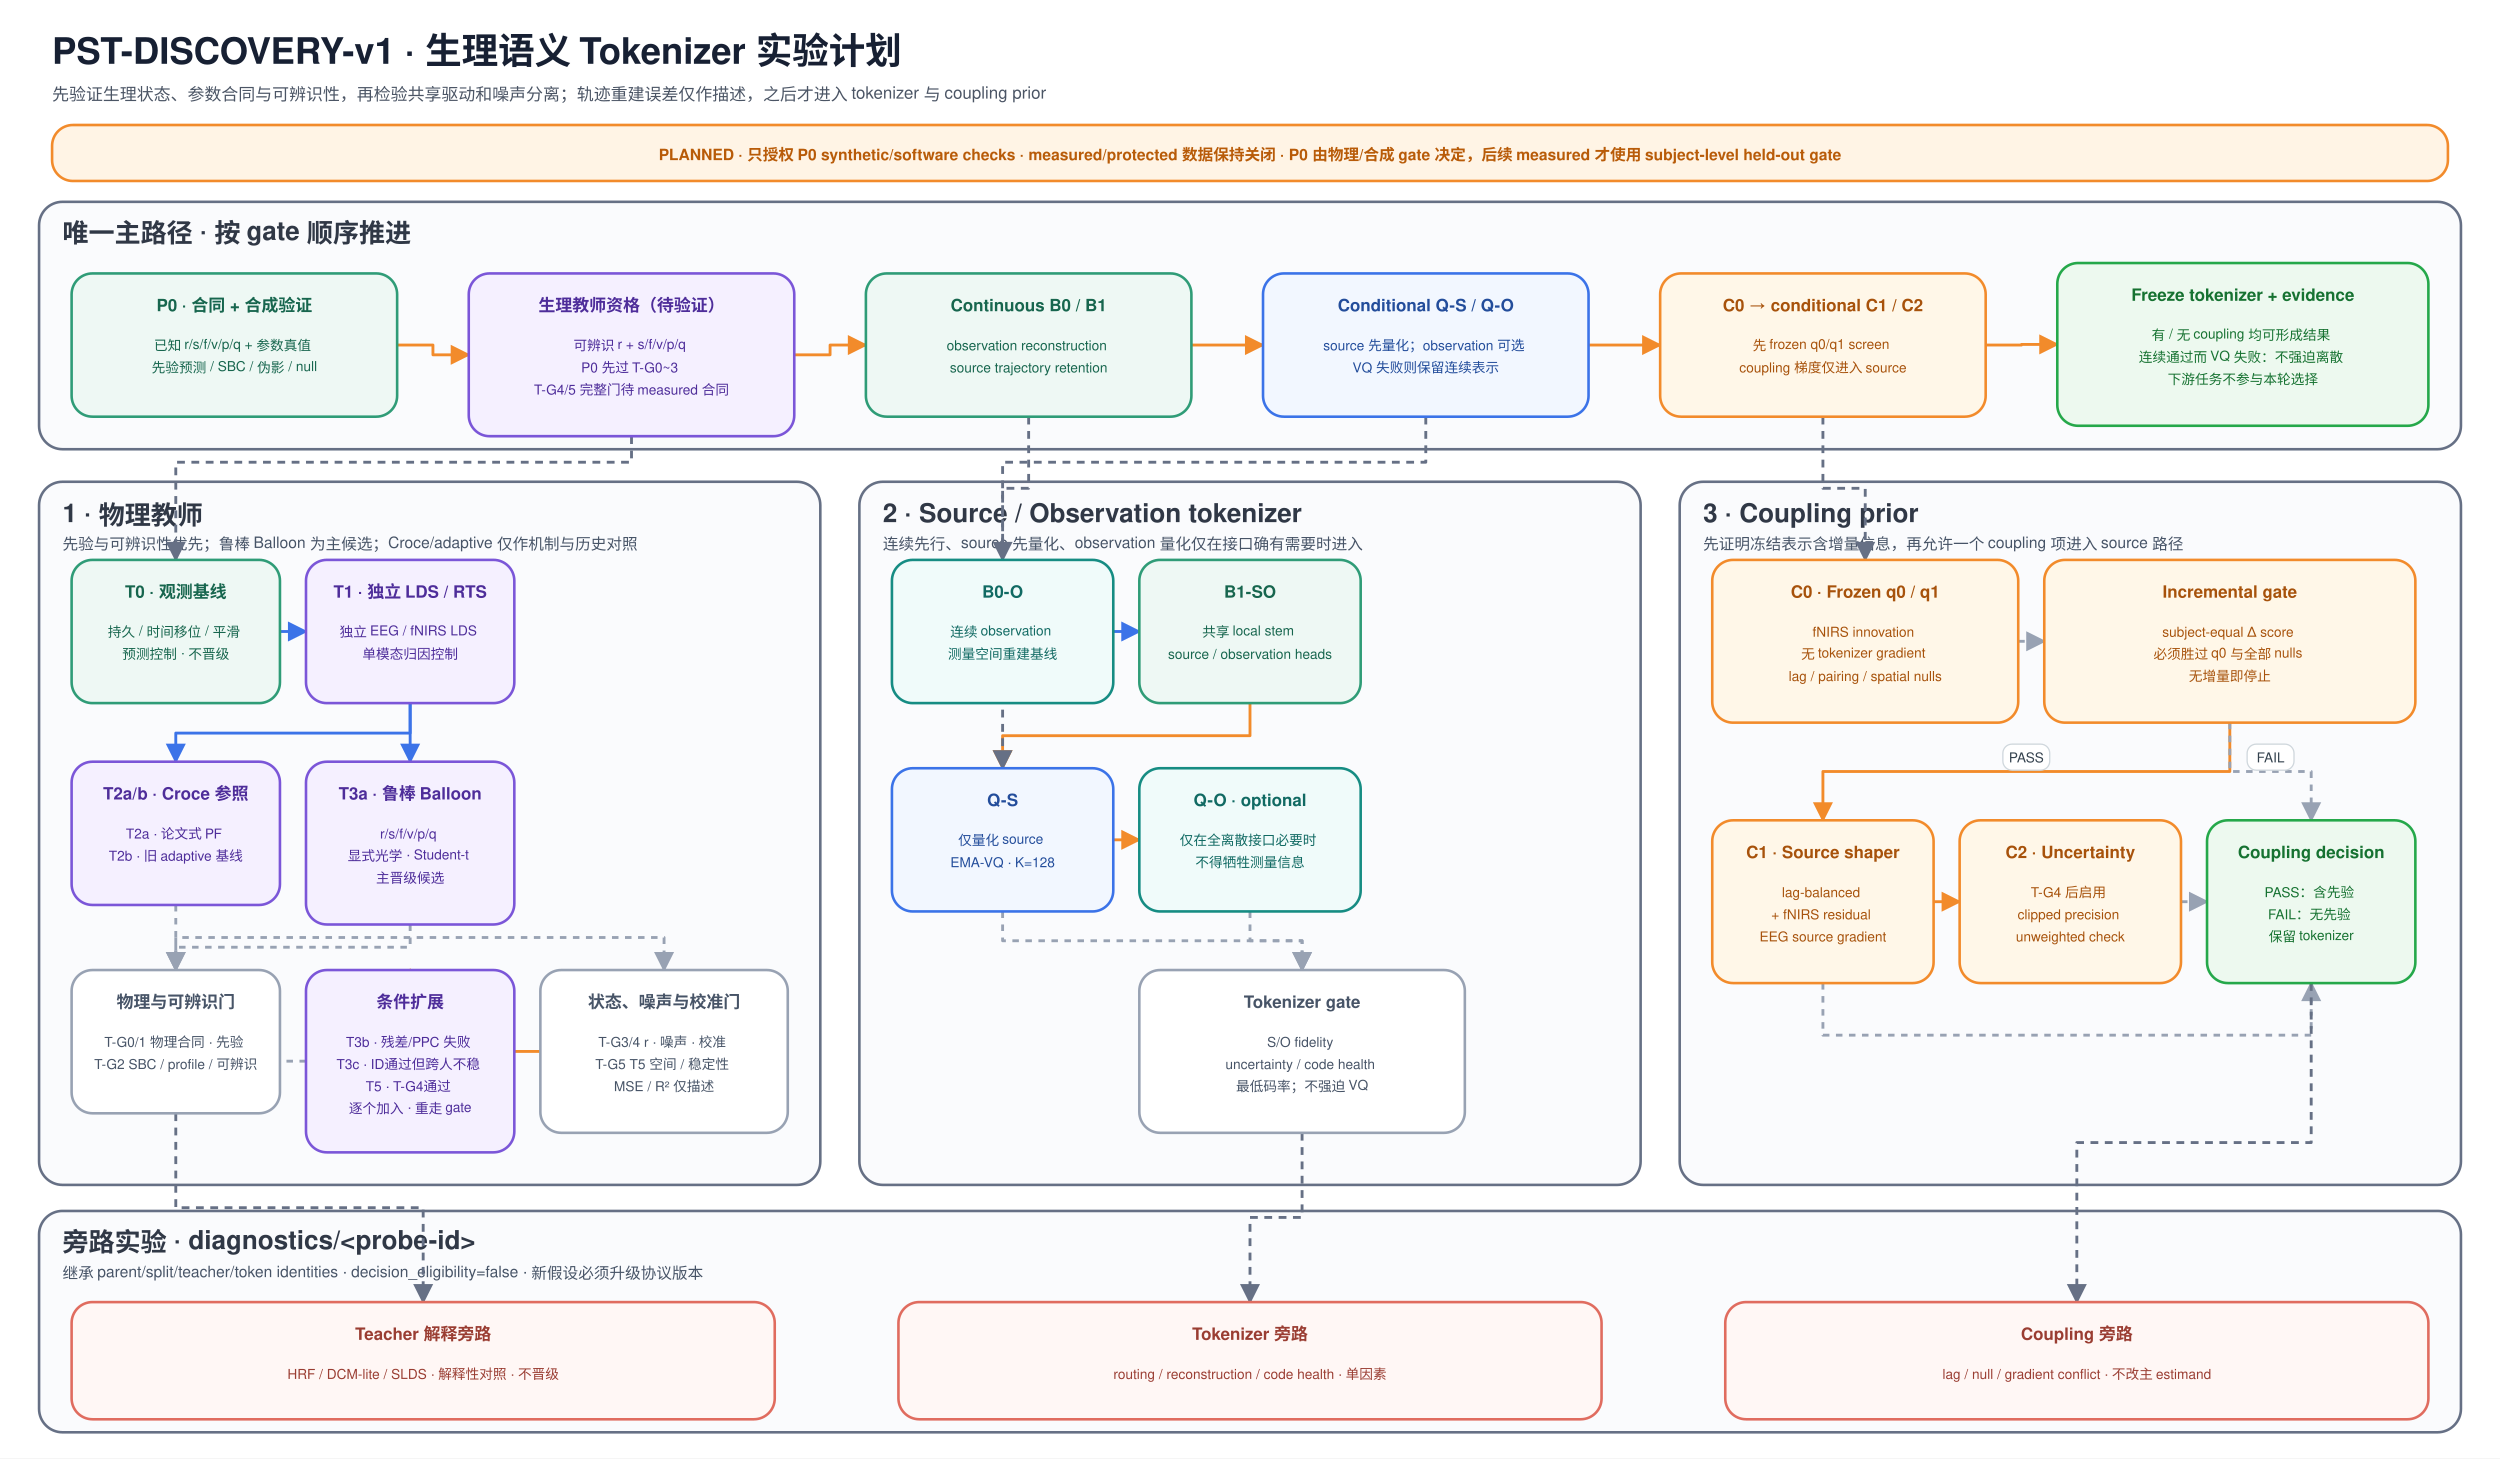
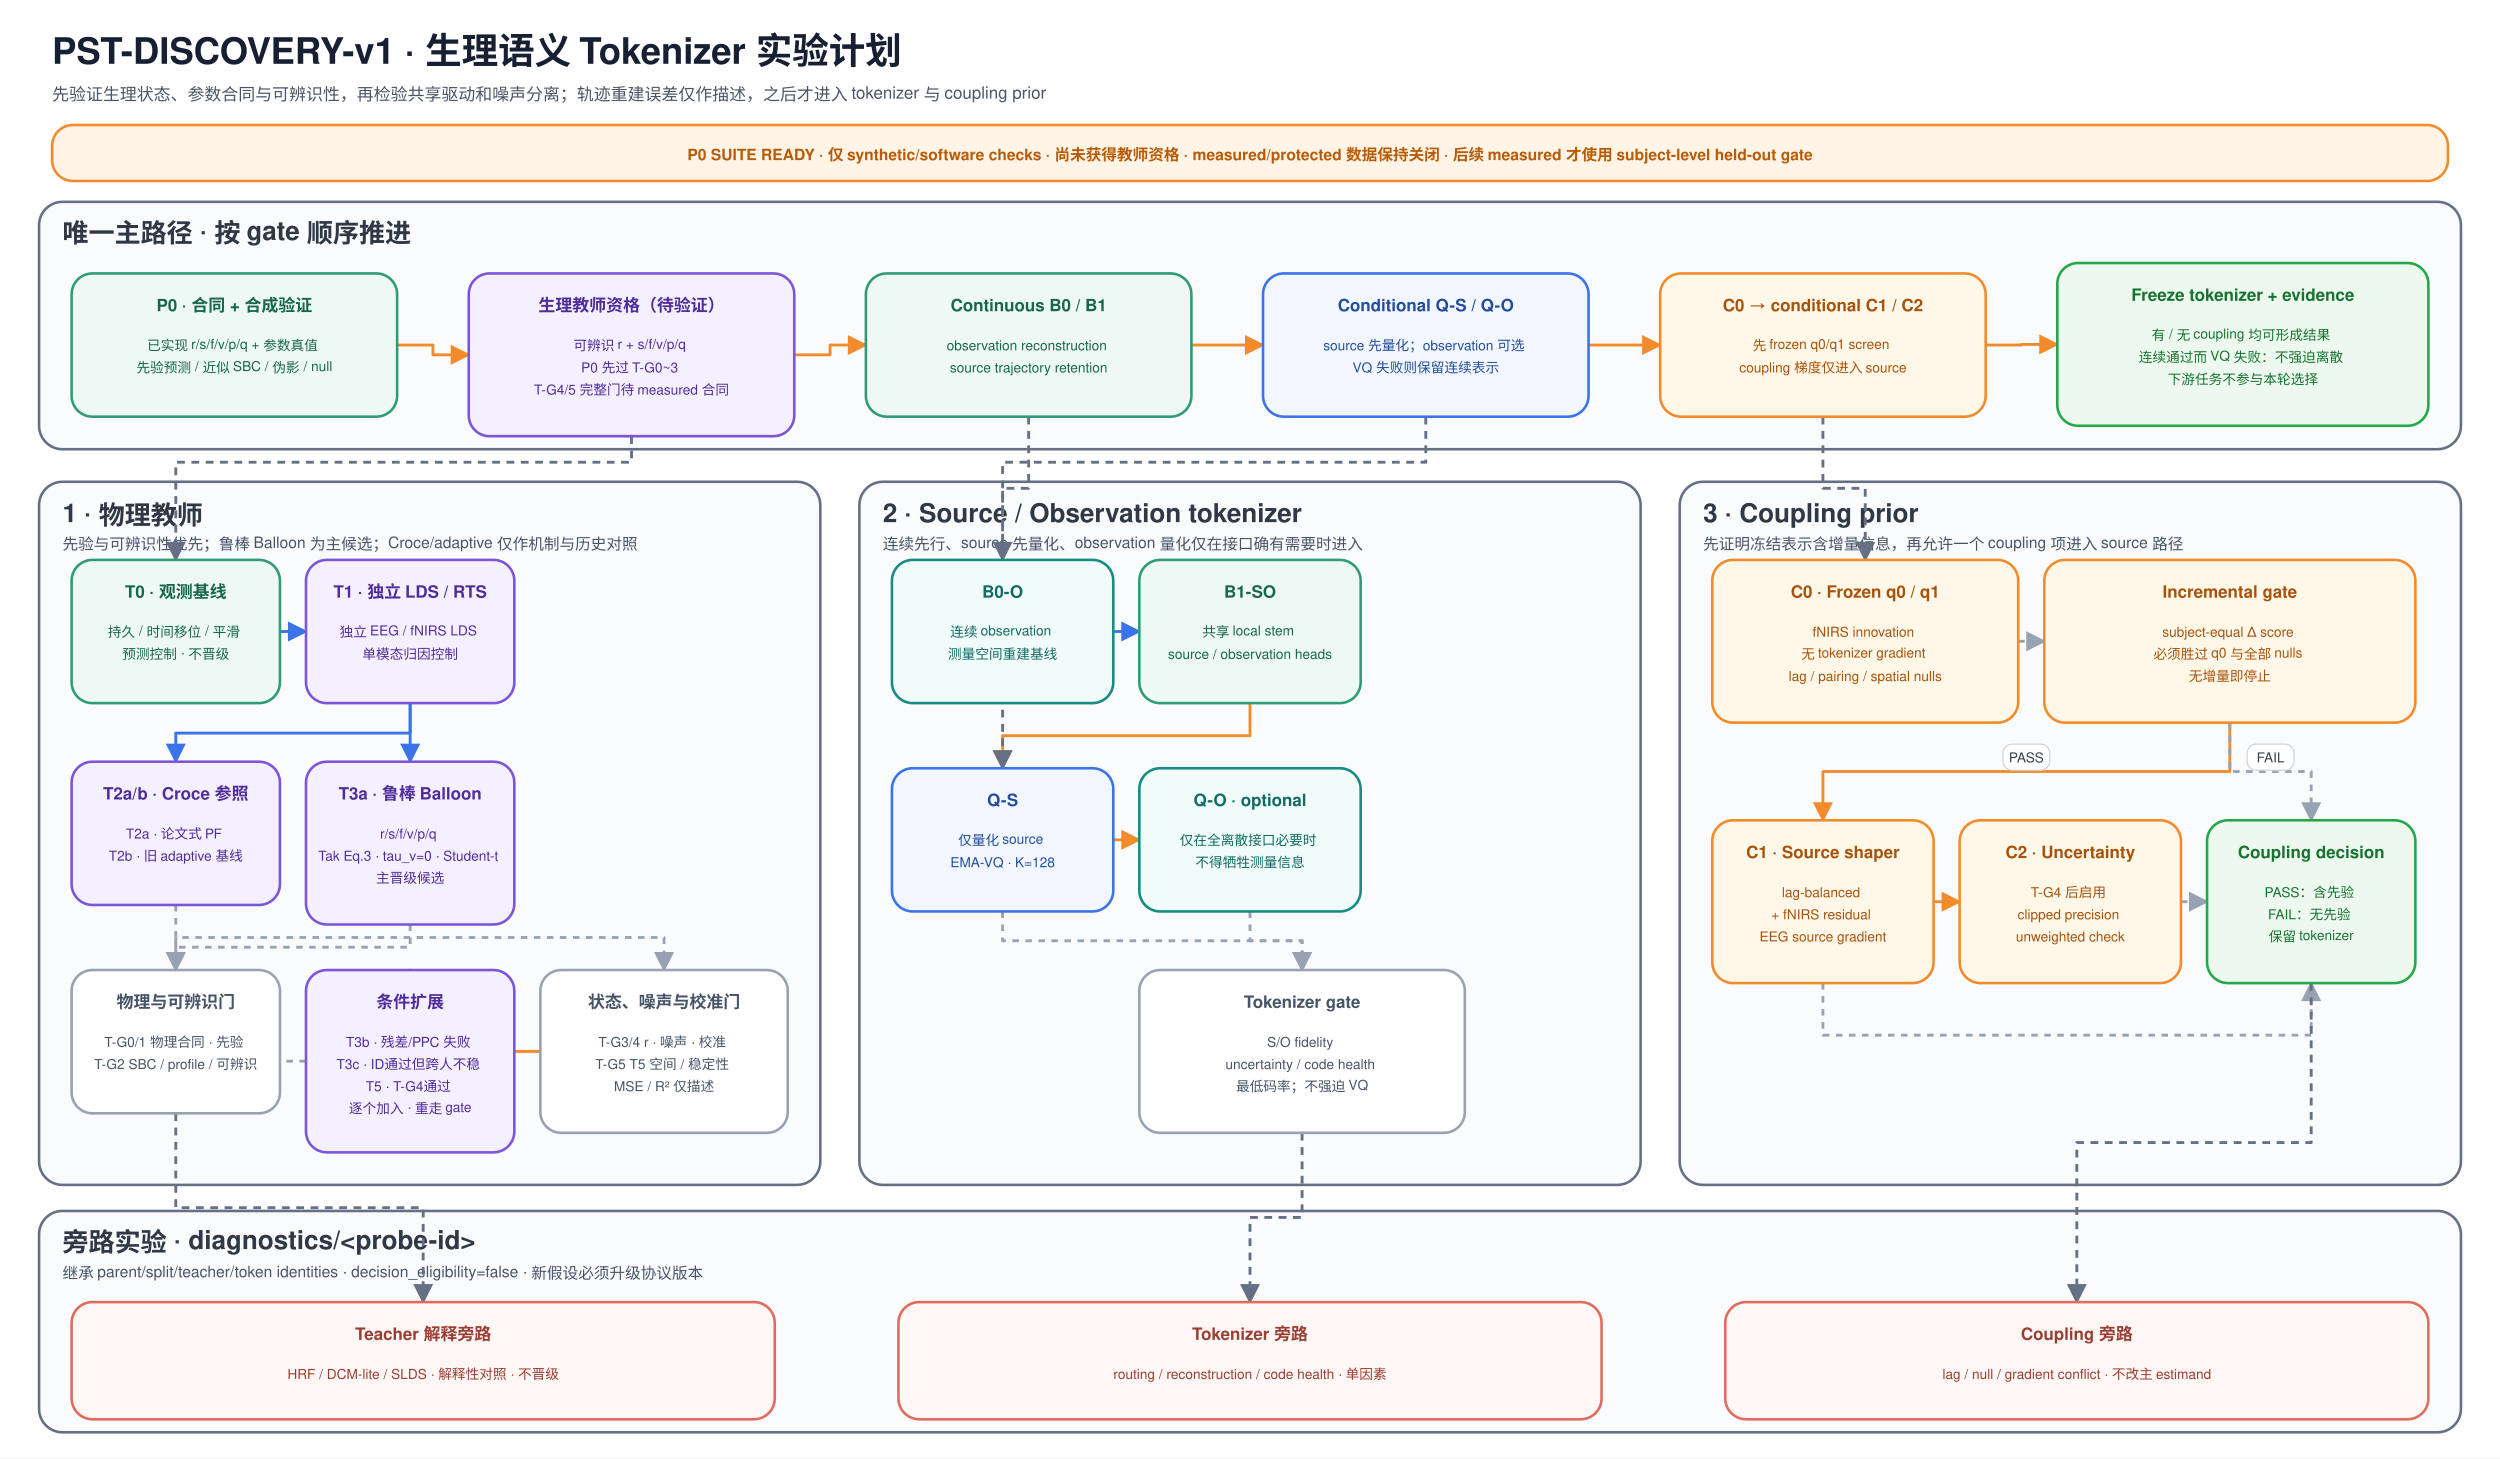
<svg xmlns="http://www.w3.org/2000/svg" width="1920" height="1120" viewBox="0 0 1920 1120" role="img" aria-labelledby="svg-title svg-desc">
  <defs>
    <marker id="arrow-data" viewBox="0 0 10 10" refX="9" refY="5" markerWidth="7" markerHeight="7" orient="auto-start-reverse">
      <path d="M 0 0 L 10 5 L 0 10 z" fill="#3B73E8" />
    </marker>
    <marker id="arrow-training" viewBox="0 0 10 10" refX="9" refY="5" markerWidth="7" markerHeight="7" orient="auto-start-reverse">
      <path d="M 0 0 L 10 5 L 0 10 z" fill="#7B56D8" />
    </marker>
    <marker id="arrow-gradient" viewBox="0 0 10 10" refX="9" refY="5" markerWidth="7" markerHeight="7" orient="auto-start-reverse">
      <path d="M 0 0 L 10 5 L 0 10 z" fill="#F28B2B" />
    </marker>
    <marker id="arrow-control" viewBox="0 0 10 10" refX="9" refY="5" markerWidth="7" markerHeight="7" orient="auto-start-reverse">
      <path d="M 0 0 L 10 5 L 0 10 z" fill="#667085" />
    </marker>
    <marker id="arrow-evaluation" viewBox="0 0 10 10" refX="9" refY="5" markerWidth="7" markerHeight="7" orient="auto-start-reverse">
      <path d="M 0 0 L 10 5 L 0 10 z" fill="#98A2B3" />
    </marker>
    <marker id="arrow-guarded" viewBox="0 0 10 10" refX="9" refY="5" markerWidth="7" markerHeight="7" orient="auto-start-reverse">
      <path d="M 0 0 L 10 5 L 0 10 z" fill="#F28B2B" />
    </marker>
    <marker id="arrow-blocked" viewBox="0 0 10 10" refX="9" refY="5" markerWidth="7" markerHeight="7" orient="auto-start-reverse">
      <path d="M 0 0 L 10 5 L 0 10 z" fill="#98A2B3" />
    </marker>
    <marker id="arrow-removed" viewBox="0 0 10 10" refX="9" refY="5" markerWidth="7" markerHeight="7" orient="auto-start-reverse">
      <path d="M 0 0 L 10 5 L 0 10 z" fill="#E06C5F" />
    </marker>
  </defs>
  <style>
    text { font-family: Helvetica, "Noto Sans CJK SC", "Microsoft YaHei", "PingFang SC", Arial, sans-serif; }
    .page-title { font-size: 28px; font-weight: 700; fill: #172033; }
    .page-subtitle { font-size: 13px; fill: #4B5565; }
    .banner-box { fill: #FFF4E5; stroke: #F28B2B; stroke-width: 2; }
    .banner-text { font-size: 12px; font-weight: 700; fill: #B85B08; text-anchor: middle; }
    .section-box { fill: #FAFBFD; stroke: #667085; stroke-width: 2; }
    .section-title { font-size: 20px; font-weight: 700; fill: #303846; }
    .section-description { font-size: 12px; fill: #475467; }
    .node-title { font-size: 13px; font-weight: 700; text-anchor: middle; }
    .node-detail { font-size: 10.5px; text-anchor: middle; }
    .edge-label rect { fill: #FFFFFF; stroke: #CDD5DB; stroke-width: 1; opacity: .96; }
    .edge-label text { font-size: 10.5px; text-anchor: middle; fill: #34424E; }
    .change-badge { font-size: 10px; font-weight: 850; text-anchor: middle; fill: #FFFFFF; }
    .callout-panel { fill: #FAFBFD; stroke: #667085; stroke-width: 1.4; }
    .callout-title { font-size: 17px; font-weight: 750; fill: #2D3A45; }
    .callout-object { font-size: 12px; font-weight: 750; fill: #2D3A45; }
    .callout-note { font-size: 11.5px; fill: #53616D; }
  </style>
  <rect width="100%" height="100%" fill="#FFFFFF" />
  <text x="40" y="49" class="page-title">PST-DISCOVERY-v1 · 生理语义 Tokenizer 实验计划</text>
  <text x="40" y="77" class="page-subtitle">先验证生理状态、参数合同与可辨识性，再检验共享驱动和噪声分离；轨迹重建误差仅作描述，之后才进入 tokenizer 与 coupling prior</text>
  <g id="evidence-boundary">
    <rect x="40" y="96" width="1840" height="43" rx="16" class="banner-box" fill="#FFF4E5" stroke="#F28B2B" stroke-width="2" />
-     <text x="960.0" y="123" class="banner-text" fill="#B85B08">PLANNED · 只授权 P0 synthetic/software checks · measured/protected 数据保持关闭 · P0 由物理/合成 gate 决定，后续 measured 才使用 subject-level held-out gate</text>
+     <text x="960.0" y="123" class="banner-text" fill="#B85B08">P0 SUITE READY · 仅 synthetic/software checks · 尚未获得教师资格 · measured/protected 数据保持关闭 · 后续 measured 才使用 subject-level held-out gate</text>
  </g>
  <g id="section-main_path">
    <rect x="30" y="155" width="1860" height="190" rx="18" class="section-box" fill="#FAFBFD" stroke="#667085" stroke-width="2" />
    <text x="48" y="186" class="section-title">唯一主路径 · 按 gate 顺序推进</text>
  </g>
  <g id="section-teacher">
    <rect x="30" y="370" width="600" height="540" rx="18" class="section-box" fill="#FAFBFD" stroke="#667085" stroke-width="2" />
    <text x="48" y="401" class="section-title">1 · 物理教师</text>
    <text x="48" y="422" class="section-description">先验与可辨识性优先；鲁棒 Balloon 为主候选；Croce/adaptive 仅作机制与历史对照</text>
  </g>
  <g id="section-tokenizer">
    <rect x="660" y="370" width="600" height="540" rx="18" class="section-box" fill="#FAFBFD" stroke="#667085" stroke-width="2" />
    <text x="678" y="401" class="section-title">2 · Source / Observation tokenizer</text>
    <text x="678" y="422" class="section-description">连续先行、source 先量化、observation 量化仅在接口确有需要时进入</text>
  </g>
  <g id="section-coupling">
    <rect x="1290" y="370" width="600" height="540" rx="18" class="section-box" fill="#FAFBFD" stroke="#667085" stroke-width="2" />
    <text x="1308" y="401" class="section-title">3 · Coupling prior</text>
    <text x="1308" y="422" class="section-description">先证明冻结表示含增量信息，再允许一个 coupling 项进入 source 路径</text>
  </g>
  <g id="section-diagnostics">
    <rect x="30" y="930" width="1860" height="170" rx="18" class="section-box" fill="#FAFBFD" stroke="#667085" stroke-width="2" />
    <text x="48" y="961" class="section-title">旁路实验 · diagnostics/&lt;probe-id&gt;</text>
    <text x="48" y="982" class="section-description">继承 parent/split/teacher/token identities · decision_eligibility=false · 新假设必须升级协议版本</text>
  </g>
  <g id="edges">
    <g id="edge-main-p0-teacher" class="edge edge-guarded" data-edge-style="guarded" role="group" aria-labelledby="edge-main-p0-teacher-title edge-main-p0-teacher-desc">
      <path d="M 305.0 265.0 L 332.5 265.0 L 332.5 272.5 L 360.0 272.5" fill="none" stroke="#F28B2B" stroke-width="2.2" stroke-linejoin="round" marker-end="url(#arrow-guarded)" />
    </g>
    <g id="edge-main-teacher-continuous" class="edge edge-guarded" data-edge-style="guarded" role="group" aria-labelledby="edge-main-teacher-continuous-title edge-main-teacher-continuous-desc">
      <path d="M 610.0 272.5 L 637.5 272.5 L 637.5 265.0 L 665.0 265.0" fill="none" stroke="#F28B2B" stroke-width="2.2" stroke-linejoin="round" marker-end="url(#arrow-guarded)" />
    </g>
    <g id="edge-main-continuous-vq" class="edge edge-guarded" data-edge-style="guarded" role="group" aria-labelledby="edge-main-continuous-vq-title edge-main-continuous-vq-desc">
      <path d="M 915.0 265.0 L 970.0 265.0" fill="none" stroke="#F28B2B" stroke-width="2.2" stroke-linejoin="round" marker-end="url(#arrow-guarded)" />
    </g>
    <g id="edge-main-vq-coupling" class="edge edge-guarded" data-edge-style="guarded" role="group" aria-labelledby="edge-main-vq-coupling-title edge-main-vq-coupling-desc">
      <path d="M 1220.0 265.0 L 1275.0 265.0" fill="none" stroke="#F28B2B" stroke-width="2.2" stroke-linejoin="round" marker-end="url(#arrow-guarded)" />
    </g>
    <g id="edge-main-coupling-freeze" class="edge edge-guarded" data-edge-style="guarded" role="group" aria-labelledby="edge-main-coupling-freeze-title edge-main-coupling-freeze-desc">
      <path d="M 1525.0 265.0 L 1552.5 265.0 L 1552.5 264.5 L 1580.0 264.5" fill="none" stroke="#F28B2B" stroke-width="2.2" stroke-linejoin="round" marker-end="url(#arrow-guarded)" />
    </g>
    <g id="edge-teacher-drilldown" class="edge edge-control" data-edge-style="control" role="group" aria-labelledby="edge-teacher-drilldown-title edge-teacher-drilldown-desc">
      <path d="M 485.0 335.0 L 485.0 355.0 L 135.0 355.0 L 135.0 430.0" fill="none" stroke="#667085" stroke-width="2.2" stroke-linejoin="round" marker-end="url(#arrow-control)" stroke-dasharray="6 5" />
    </g>
    <g id="edge-t0-t1" class="edge edge-data" data-edge-style="data" role="group" aria-labelledby="edge-t0-t1-title edge-t0-t1-desc">
      <path d="M 215.0 485.0 L 235.0 485.0" fill="none" stroke="#3B73E8" stroke-width="2.2" stroke-linejoin="round" marker-end="url(#arrow-data)" />
    </g>
    <g id="edge-t1-t2" class="edge edge-data" data-edge-style="data" role="group" aria-labelledby="edge-t1-t2-title edge-t1-t2-desc">
      <path d="M 315.0 540.0 L 315.0 563.0 L 135.0 563.0 L 135.0 585.0" fill="none" stroke="#3B73E8" stroke-width="2.2" stroke-linejoin="round" marker-end="url(#arrow-data)" />
    </g>
    <g id="edge-t1-t3" class="edge edge-data" data-edge-style="data" role="group" aria-labelledby="edge-t1-t3-title edge-t1-t3-desc">
      <path d="M 315.0 540.0 L 315.0 585.0" fill="none" stroke="#3B73E8" stroke-width="2.2" stroke-linejoin="round" marker-end="url(#arrow-data)" />
    </g>
    <g id="edge-t2-gate" class="edge edge-evaluation" data-edge-style="evaluation" role="group" aria-labelledby="edge-t2-gate-title edge-t2-gate-desc">
      <path d="M 135.0 695.0 L 135.0 745.0" fill="none" stroke="#98A2B3" stroke-width="2.2" stroke-linejoin="round" marker-end="url(#arrow-evaluation)" stroke-dasharray="5 5" />
    </g>
    <g id="edge-t3-gate" class="edge edge-evaluation" data-edge-style="evaluation" role="group" aria-labelledby="edge-t3-gate-title edge-t3-gate-desc">
      <path d="M 315.0 710.0 L 315.0 727.5 L 135.0 727.5 L 135.0 745.0" fill="none" stroke="#98A2B3" stroke-width="2.2" stroke-linejoin="round" marker-end="url(#arrow-evaluation)" stroke-dasharray="5 5" />
    </g>
    <g id="edge-teacher-gate-uncertainty" class="edge edge-evaluation" data-edge-style="evaluation" role="group" aria-labelledby="edge-teacher-gate-uncertainty-title edge-teacher-gate-uncertainty-desc">
      <path d="M 135.0 745.0 L 135.0 720.0 L 510.0 720.0 L 510.0 745.0" fill="none" stroke="#98A2B3" stroke-width="2.2" stroke-linejoin="round" marker-end="url(#arrow-evaluation)" stroke-dasharray="5 5" />
    </g>
    <g id="edge-uncertainty-conditional-extension" class="edge edge-guarded" data-edge-style="guarded" role="group" aria-labelledby="edge-uncertainty-conditional-extension-title edge-uncertainty-conditional-extension-desc">
      <path d="M 510.0 870.0 L 510.0 807.5 L 315.0 807.5 L 315.0 745.0" fill="none" stroke="#F28B2B" stroke-width="2.2" stroke-linejoin="round" marker-end="url(#arrow-guarded)" />
    </g>
    <g id="edge-conditional-extension-regate" class="edge edge-evaluation" data-edge-style="evaluation" role="group" aria-labelledby="edge-conditional-extension-regate-title edge-conditional-extension-regate-desc">
      <path d="M 315.0 885.0 L 315.0 815.0 L 135.0 815.0 L 135.0 745.0" fill="none" stroke="#98A2B3" stroke-width="2.2" stroke-linejoin="round" marker-end="url(#arrow-evaluation)" stroke-dasharray="5 5" />
    </g>
    <g id="edge-continuous-drilldown" class="edge edge-control" data-edge-style="control" role="group" aria-labelledby="edge-continuous-drilldown-title edge-continuous-drilldown-desc">
      <path d="M 790.0 320.0 L 790.0 375.0 L 770.0 375.0 L 770.0 430.0" fill="none" stroke="#667085" stroke-width="2.2" stroke-linejoin="round" marker-end="url(#arrow-control)" stroke-dasharray="6 5" />
    </g>
    <g id="edge-b0-b1" class="edge edge-data" data-edge-style="data" role="group" aria-labelledby="edge-b0-b1-title edge-b0-b1-desc">
      <path d="M 855.0 485.0 L 875.0 485.0" fill="none" stroke="#3B73E8" stroke-width="2.2" stroke-linejoin="round" marker-end="url(#arrow-data)" />
    </g>
    <g id="edge-b1-qs" class="edge edge-guarded" data-edge-style="guarded" role="group" aria-labelledby="edge-b1-qs-title edge-b1-qs-desc">
      <path d="M 960.0 540.0 L 960.0 565.0 L 770.0 565.0 L 770.0 590.0" fill="none" stroke="#F28B2B" stroke-width="2.2" stroke-linejoin="round" marker-end="url(#arrow-guarded)" />
    </g>
    <g id="edge-vq-drilldown" class="edge edge-control" data-edge-style="control" role="group" aria-labelledby="edge-vq-drilldown-title edge-vq-drilldown-desc">
      <path d="M 1095.0 320.0 L 1095.0 355.0 L 770.0 355.0 L 770.0 590.0" fill="none" stroke="#667085" stroke-width="2.2" stroke-linejoin="round" marker-end="url(#arrow-control)" stroke-dasharray="6 5" />
    </g>
    <g id="edge-qs-qo" class="edge edge-guarded" data-edge-style="guarded" role="group" aria-labelledby="edge-qs-qo-title edge-qs-qo-desc">
      <path d="M 855.0 645.0 L 875.0 645.0" fill="none" stroke="#F28B2B" stroke-width="2.2" stroke-linejoin="round" marker-end="url(#arrow-guarded)" />
    </g>
    <g id="edge-qs-tokenizer-gate" class="edge edge-evaluation" data-edge-style="evaluation" role="group" aria-labelledby="edge-qs-tokenizer-gate-title edge-qs-tokenizer-gate-desc">
      <path d="M 770.0 700.0 L 770.0 722.5 L 1000.0 722.5 L 1000.0 745.0" fill="none" stroke="#98A2B3" stroke-width="2.2" stroke-linejoin="round" marker-end="url(#arrow-evaluation)" stroke-dasharray="5 5" />
    </g>
    <g id="edge-qo-tokenizer-gate" class="edge edge-evaluation" data-edge-style="evaluation" role="group" aria-labelledby="edge-qo-tokenizer-gate-title edge-qo-tokenizer-gate-desc">
      <path d="M 960.0 700.0 L 960.0 722.5 L 1000.0 722.5 L 1000.0 745.0" fill="none" stroke="#98A2B3" stroke-width="2.2" stroke-linejoin="round" marker-end="url(#arrow-evaluation)" stroke-dasharray="5 5" />
    </g>
    <g id="edge-coupling-drilldown" class="edge edge-control" data-edge-style="control" role="group" aria-labelledby="edge-coupling-drilldown-title edge-coupling-drilldown-desc">
      <path d="M 1400.0 320.0 L 1400.0 375.0 L 1432.5 375.0 L 1432.5 430.0" fill="none" stroke="#667085" stroke-width="2.2" stroke-linejoin="round" marker-end="url(#arrow-control)" stroke-dasharray="6 5" />
    </g>
    <g id="edge-c0-c0-gate" class="edge edge-evaluation" data-edge-style="evaluation" role="group" aria-labelledby="edge-c0-c0-gate-title edge-c0-c0-gate-desc">
      <path d="M 1550.0 492.5 L 1570.0 492.5" fill="none" stroke="#98A2B3" stroke-width="2.2" stroke-linejoin="round" marker-end="url(#arrow-evaluation)" stroke-dasharray="5 5" />
    </g>
    <g id="edge-c0-gate-c1" class="edge edge-guarded" data-edge-style="guarded" role="group" aria-labelledby="edge-c0-gate-c1-title edge-c0-gate-c1-desc">
      <path d="M 1712.5 555.0 L 1712.5 592.5 L 1400.0 592.5 L 1400.0 630.0" fill="none" stroke="#F28B2B" stroke-width="2.2" stroke-linejoin="round" marker-end="url(#arrow-guarded)" />
      <g class="edge-label" transform="translate(1556.2,584.5)">
        <rect x="-18.0" y="-13" width="36.0" height="20" rx="7" fill="#FFFFFF" stroke="#CDD5DB" stroke-width="1" opacity=".96" />
        <text x="0" y="1" text-anchor="middle" fill="#34424E">PASS</text>
      </g>
    </g>
    <g id="edge-c0-gate-decision" class="edge edge-evaluation" data-edge-style="evaluation" role="group" aria-labelledby="edge-c0-gate-decision-title edge-c0-gate-decision-desc">
      <path d="M 1712.5 555.0 L 1712.5 592.5 L 1775.0 592.5 L 1775.0 630.0" fill="none" stroke="#98A2B3" stroke-width="2.2" stroke-linejoin="round" marker-end="url(#arrow-evaluation)" stroke-dasharray="5 5" />
      <g class="edge-label" transform="translate(1743.8,584.5)">
        <rect x="-18.0" y="-13" width="36.0" height="20" rx="7" fill="#FFFFFF" stroke="#CDD5DB" stroke-width="1" opacity=".96" />
        <text x="0" y="1" text-anchor="middle" fill="#34424E">FAIL</text>
      </g>
    </g>
    <g id="edge-c1-c2" class="edge edge-guarded" data-edge-style="guarded" role="group" aria-labelledby="edge-c1-c2-title edge-c1-c2-desc">
      <path d="M 1485.0 692.5 L 1505.0 692.5" fill="none" stroke="#F28B2B" stroke-width="2.2" stroke-linejoin="round" marker-end="url(#arrow-guarded)" />
    </g>
    <g id="edge-c1-decision" class="edge edge-evaluation" data-edge-style="evaluation" role="group" aria-labelledby="edge-c1-decision-title edge-c1-decision-desc">
      <path d="M 1400.0 755.0 L 1400.0 795.0 L 1775.0 795.0 L 1775.0 755.0" fill="none" stroke="#98A2B3" stroke-width="2.2" stroke-linejoin="round" marker-end="url(#arrow-evaluation)" stroke-dasharray="5 5" />
    </g>
    <g id="edge-c2-decision" class="edge edge-evaluation" data-edge-style="evaluation" role="group" aria-labelledby="edge-c2-decision-title edge-c2-decision-desc">
      <path d="M 1675.0 692.5 L 1695.0 692.5" fill="none" stroke="#98A2B3" stroke-width="2.2" stroke-linejoin="round" marker-end="url(#arrow-evaluation)" stroke-dasharray="5 5" />
    </g>
    <g id="edge-teacher-diagnostic" class="edge edge-control" data-edge-style="control" role="group" aria-labelledby="edge-teacher-diagnostic-title edge-teacher-diagnostic-desc">
      <path d="M 135.0 855.0 L 135.0 927.5 L 325.0 927.5 L 325.0 1000.0" fill="none" stroke="#667085" stroke-width="2.2" stroke-linejoin="round" marker-end="url(#arrow-control)" stroke-dasharray="6 5" />
    </g>
    <g id="edge-tokenizer-diagnostic" class="edge edge-control" data-edge-style="control" role="group" aria-labelledby="edge-tokenizer-diagnostic-title edge-tokenizer-diagnostic-desc">
      <path d="M 1000.0 870.0 L 1000.0 935.0 L 960.0 935.0 L 960.0 1000.0" fill="none" stroke="#667085" stroke-width="2.2" stroke-linejoin="round" marker-end="url(#arrow-control)" stroke-dasharray="6 5" />
    </g>
    <g id="edge-coupling-diagnostic" class="edge edge-control" data-edge-style="control" role="group" aria-labelledby="edge-coupling-diagnostic-title edge-coupling-diagnostic-desc">
      <path d="M 1775.0 755.0 L 1775.0 877.5 L 1595.0 877.5 L 1595.0 1000.0" fill="none" stroke="#667085" stroke-width="2.2" stroke-linejoin="round" marker-end="url(#arrow-control)" stroke-dasharray="6 5" />
    </g>
  </g>
  <g id="nodes">
-     <g id="node-p0" class="node visual-shared" data-role="data" data-visual="shared" data-scope="governance" data-implementation="planned" data-evidence="guarded" data-status="guarded" opacity="1" role="group" aria-labelledby="node-p0-title node-p0-desc">
+     <g id="node-p0" class="node visual-shared" data-role="data" data-visual="shared" data-scope="governance" data-implementation="implemented" data-evidence="guarded" data-status="guarded" opacity="1" role="group" aria-labelledby="node-p0-title node-p0-desc">
      <rect x="55.0" y="210.0" width="250.0" height="110.0" rx="16" fill="#EEF8F4" stroke="#2F9C77" stroke-width="2" />
      <text x="180.0" y="239.0" class="node-title" fill="#17664E">P0 · 合同 + 合成验证</text>
      <text x="180.0" y="252.0" class="node-detail" fill="#17664E">
-         <tspan x="180.0" dy="17">已知 r/s/f/v/p/q + 参数真值</tspan>
-         <tspan x="180.0" dy="17">先验预测 / SBC / 伪影 / null</tspan>
+         <tspan x="180.0" dy="17">已实现 r/s/f/v/p/q + 参数真值</tspan>
+         <tspan x="180.0" dy="17">先验预测 / 近似 SBC / 伪影 / null</tspan>
      </text>
    </g>
    <g id="node-teacher_qualified" class="node visual-teacher" data-role="teacher" data-visual="teacher" data-scope="training_only" data-implementation="planned" data-evidence="guarded" data-status="guarded" opacity="1" role="group" aria-labelledby="node-teacher_qualified-title node-teacher_qualified-desc">
      <rect x="360.0" y="210.0" width="250.0" height="125.0" rx="16" fill="#F5F0FF" stroke="#7B56D8" stroke-width="2" />
      <text x="485.0" y="239.0" class="node-title" fill="#4E2D9A">生理教师资格（待验证）</text>
      <text x="485.0" y="252.0" class="node-detail" fill="#4E2D9A">
        <tspan x="485.0" dy="17">可辨识 r + s/f/v/p/q</tspan>
        <tspan x="485.0" dy="17">P0 先过 T-G0~3</tspan>
        <tspan x="485.0" dy="17">T-G4/5 完整门待 measured 合同</tspan>
      </text>
    </g>
    <g id="node-continuous_tokenizer" class="node visual-shared" data-role="encoder" data-visual="shared" data-scope="training_only" data-implementation="planned" data-evidence="guarded" data-status="guarded" opacity="1" role="group" aria-labelledby="node-continuous_tokenizer-title node-continuous_tokenizer-desc">
      <rect x="665.0" y="210.0" width="250.0" height="110.0" rx="16" fill="#EEF8F4" stroke="#2F9C77" stroke-width="2" />
      <text x="790.0" y="239.0" class="node-title" fill="#17664E">Continuous B0 / B1</text>
      <text x="790.0" y="252.0" class="node-detail" fill="#17664E">
        <tspan x="790.0" dy="17">observation reconstruction</tspan>
        <tspan x="790.0" dy="17">source trajectory retention</tspan>
      </text>
    </g>
    <g id="node-conditional_vq" class="node visual-source" data-role="quantizer" data-visual="source" data-scope="training_only" data-implementation="planned" data-evidence="guarded" data-status="guarded" opacity="1" role="group" aria-labelledby="node-conditional_vq-title node-conditional_vq-desc">
      <rect x="970.0" y="210.0" width="250.0" height="110.0" rx="16" fill="#F2F7FF" stroke="#3B73E8" stroke-width="2" />
      <text x="1095.0" y="239.0" class="node-title" fill="#234D9B">Conditional Q-S / Q-O</text>
      <text x="1095.0" y="252.0" class="node-detail" fill="#234D9B">
        <tspan x="1095.0" dy="17">source 先量化；observation 可选</tspan>
        <tspan x="1095.0" dy="17">VQ 失败则保留连续表示</tspan>
      </text>
    </g>
    <g id="node-coupling_screen" class="node visual-coupling" data-role="objective" data-visual="coupling" data-scope="evaluation" data-implementation="planned" data-evidence="guarded" data-status="guarded" opacity="1" role="group" aria-labelledby="node-coupling_screen-title node-coupling_screen-desc">
      <rect x="1275.0" y="210.0" width="250.0" height="110.0" rx="16" fill="#FFF7E8" stroke="#F28B2B" stroke-width="2" />
      <text x="1400.0" y="239.0" class="node-title" fill="#A7520B">C0 → conditional C1 / C2</text>
      <text x="1400.0" y="252.0" class="node-detail" fill="#A7520B">
        <tspan x="1400.0" dy="17">先 frozen q0/q1 screen</tspan>
        <tspan x="1400.0" dy="17">coupling 梯度仅进入 source</tspan>
      </text>
    </g>
    <g id="node-freeze" class="node visual-selected" data-role="interface" data-visual="selected" data-scope="export" data-implementation="planned" data-evidence="blocked" data-status="blocked" opacity="1" role="group" aria-labelledby="node-freeze-title node-freeze-desc">
      <rect x="1580.0" y="202.0" width="285.0" height="125.0" rx="16" fill="#EDF9EF" stroke="#25A84A" stroke-width="2" />
      <text x="1722.5" y="231.0" class="node-title" fill="#167231">Freeze tokenizer + evidence</text>
      <text x="1722.5" y="244.0" class="node-detail" fill="#167231">
        <tspan x="1722.5" dy="17">有 / 无 coupling 均可形成结果</tspan>
        <tspan x="1722.5" dy="17">连续通过而 VQ 失败：不强迫离散</tspan>
        <tspan x="1722.5" dy="17">下游任务不参与本轮选择</tspan>
      </text>
    </g>
    <g id="node-t0" class="node visual-shared" data-role="data" data-visual="shared" data-scope="training_only" data-implementation="planned" data-evidence="n_a" data-status="planned" opacity="1" role="group" aria-labelledby="node-t0-title node-t0-desc">
      <rect x="55.0" y="430.0" width="160.0" height="110.0" rx="16" fill="#EEF8F4" stroke="#2F9C77" stroke-width="2" />
      <text x="135.0" y="459.0" class="node-title" fill="#17664E">T0 · 观测基线</text>
      <text x="135.0" y="472.0" class="node-detail" fill="#17664E">
        <tspan x="135.0" dy="17">持久 / 时间移位 / 平滑</tspan>
        <tspan x="135.0" dy="17">预测控制 · 不晋级</tspan>
      </text>
    </g>
    <g id="node-t1" class="node visual-teacher" data-role="teacher" data-visual="teacher" data-scope="training_only" data-implementation="planned" data-evidence="n_a" data-status="planned" opacity="1" role="group" aria-labelledby="node-t1-title node-t1-desc">
      <rect x="235.0" y="430.0" width="160.0" height="110.0" rx="16" fill="#F5F0FF" stroke="#7B56D8" stroke-width="2" />
      <text x="315.0" y="459.0" class="node-title" fill="#4E2D9A">T1 · 独立 LDS / RTS</text>
      <text x="315.0" y="472.0" class="node-detail" fill="#4E2D9A">
        <tspan x="315.0" dy="17">独立 EEG / fNIRS LDS</tspan>
        <tspan x="315.0" dy="17">单模态归因控制</tspan>
      </text>
    </g>
    <g id="node-t2" class="node visual-teacher" data-role="teacher" data-visual="teacher" data-scope="training_only" data-implementation="planned" data-evidence="n_a" data-status="planned" opacity="1" role="group" aria-labelledby="node-t2-title node-t2-desc">
      <rect x="55.0" y="585.0" width="160.0" height="110.0" rx="16" fill="#F5F0FF" stroke="#7B56D8" stroke-width="2" />
      <text x="135.0" y="614.0" class="node-title" fill="#4E2D9A">T2a/b · Croce 参照</text>
      <text x="135.0" y="627.0" class="node-detail" fill="#4E2D9A">
        <tspan x="135.0" dy="17">T2a · 论文式 PF</tspan>
        <tspan x="135.0" dy="17">T2b · 旧 adaptive 基线</tspan>
      </text>
    </g>
    <g id="node-t3" class="node visual-teacher" data-role="teacher" data-visual="teacher" data-scope="training_only" data-implementation="planned" data-evidence="n_a" data-status="planned" opacity="1" role="group" aria-labelledby="node-t3-title node-t3-desc">
      <rect x="235.0" y="585.0" width="160.0" height="125.0" rx="16" fill="#F5F0FF" stroke="#7B56D8" stroke-width="2" />
      <text x="315.0" y="614.0" class="node-title" fill="#4E2D9A">T3a · 鲁棒 Balloon</text>
      <text x="315.0" y="627.0" class="node-detail" fill="#4E2D9A">
        <tspan x="315.0" dy="17">r/s/f/v/p/q</tspan>
-         <tspan x="315.0" dy="17">显式光学 · Student-t</tspan>
+         <tspan x="315.0" dy="17">Tak Eq.3 · tau_v=0 · Student-t</tspan>
        <tspan x="315.0" dy="17">主晋级候选</tspan>
      </text>
    </g>
    <g id="node-teacher_gate" class="node visual-neutral" data-role="evaluator" data-visual="neutral" data-scope="evaluation" data-implementation="planned" data-evidence="guarded" data-status="guarded" opacity="1" role="group" aria-labelledby="node-teacher_gate-title node-teacher_gate-desc">
      <rect x="55.0" y="745.0" width="160.0" height="110.0" rx="16" fill="#FFFFFF" stroke="#98A2B3" stroke-width="2" />
      <text x="135.0" y="774.0" class="node-title" fill="#475467">物理与可辨识门</text>
      <text x="135.0" y="787.0" class="node-detail" fill="#475467">
        <tspan x="135.0" dy="17">T-G0/1 物理合同 · 先验</tspan>
        <tspan x="135.0" dy="17">T-G2 SBC / profile / 可辨识</tspan>
      </text>
    </g>
    <g id="node-conditional_teacher_extensions" class="node visual-teacher" data-role="teacher" data-visual="teacher" data-scope="training_only" data-implementation="planned" data-evidence="guarded" data-status="guarded" opacity="1" role="group" aria-labelledby="node-conditional_teacher_extensions-title node-conditional_teacher_extensions-desc">
      <rect x="235.0" y="745.0" width="160.0" height="140.0" rx="16" fill="#F5F0FF" stroke="#7B56D8" stroke-width="2" />
      <text x="315.0" y="774.0" class="node-title" fill="#4E2D9A">条件扩展</text>
      <text x="315.0" y="787.0" class="node-detail" fill="#4E2D9A">
        <tspan x="315.0" dy="17">T3b · 残差/PPC 失败</tspan>
        <tspan x="315.0" dy="17">T3c · ID通过但跨人不稳</tspan>
        <tspan x="315.0" dy="17">T5 · T-G4通过</tspan>
        <tspan x="315.0" dy="17">逐个加入 · 重走 gate</tspan>
      </text>
    </g>
    <g id="node-uncertainty" class="node visual-neutral" data-role="evaluator" data-visual="neutral" data-scope="evaluation" data-implementation="planned" data-evidence="guarded" data-status="guarded" opacity="1" role="group" aria-labelledby="node-uncertainty-title node-uncertainty-desc">
      <rect x="415.0" y="745.0" width="190.0" height="125.0" rx="16" fill="#FFFFFF" stroke="#98A2B3" stroke-width="2" />
      <text x="510.0" y="774.0" class="node-title" fill="#475467">状态、噪声与校准门</text>
      <text x="510.0" y="787.0" class="node-detail" fill="#475467">
        <tspan x="510.0" dy="17">T-G3/4 r · 噪声 · 校准</tspan>
        <tspan x="510.0" dy="17">T-G5 T5 空间 / 稳定性</tspan>
        <tspan x="510.0" dy="17">MSE / R² 仅描述</tspan>
      </text>
    </g>
    <g id="node-b0" class="node visual-observation" data-role="encoder" data-visual="observation" data-scope="training_only" data-implementation="planned" data-evidence="n_a" data-status="planned" opacity="1" role="group" aria-labelledby="node-b0-title node-b0-desc">
      <rect x="685.0" y="430.0" width="170.0" height="110.0" rx="16" fill="#F0FBFA" stroke="#168C83" stroke-width="2" />
      <text x="770.0" y="459.0" class="node-title" fill="#116A63">B0-O</text>
      <text x="770.0" y="472.0" class="node-detail" fill="#116A63">
        <tspan x="770.0" dy="17">连续 observation</tspan>
        <tspan x="770.0" dy="17">测量空间重建基线</tspan>
      </text>
    </g>
    <g id="node-b1" class="node visual-shared" data-role="latent" data-visual="shared" data-scope="training_only" data-implementation="planned" data-evidence="n_a" data-status="planned" opacity="1" role="group" aria-labelledby="node-b1-title node-b1-desc">
      <rect x="875.0" y="430.0" width="170.0" height="110.0" rx="16" fill="#EEF8F4" stroke="#2F9C77" stroke-width="2" />
      <text x="960.0" y="459.0" class="node-title" fill="#17664E">B1-SO</text>
      <text x="960.0" y="472.0" class="node-detail" fill="#17664E">
        <tspan x="960.0" dy="17">共享 local stem</tspan>
        <tspan x="960.0" dy="17">source / observation heads</tspan>
      </text>
    </g>
    <g id="node-qs" class="node visual-source" data-role="quantizer" data-visual="source" data-scope="training_only" data-implementation="planned" data-evidence="guarded" data-status="guarded" opacity="1" role="group" aria-labelledby="node-qs-title node-qs-desc">
      <rect x="685.0" y="590.0" width="170.0" height="110.0" rx="16" fill="#F2F7FF" stroke="#3B73E8" stroke-width="2" />
      <text x="770.0" y="619.0" class="node-title" fill="#234D9B">Q-S</text>
      <text x="770.0" y="632.0" class="node-detail" fill="#234D9B">
        <tspan x="770.0" dy="17">仅量化 source</tspan>
        <tspan x="770.0" dy="17">EMA-VQ · K=128</tspan>
      </text>
    </g>
    <g id="node-qo" class="node visual-observation" data-role="quantizer" data-visual="observation" data-scope="training_only" data-implementation="planned" data-evidence="guarded" data-status="guarded" opacity="1" role="group" aria-labelledby="node-qo-title node-qo-desc">
      <rect x="875.0" y="590.0" width="170.0" height="110.0" rx="16" fill="#F0FBFA" stroke="#168C83" stroke-width="2" />
      <text x="960.0" y="619.0" class="node-title" fill="#116A63">Q-O · optional</text>
      <text x="960.0" y="632.0" class="node-detail" fill="#116A63">
        <tspan x="960.0" dy="17">仅在全离散接口必要时</tspan>
        <tspan x="960.0" dy="17">不得牺牲测量信息</tspan>
      </text>
    </g>
    <g id="node-tokenizer_gate" class="node visual-neutral" data-role="evaluator" data-visual="neutral" data-scope="evaluation" data-implementation="planned" data-evidence="guarded" data-status="guarded" opacity="1" role="group" aria-labelledby="node-tokenizer_gate-title node-tokenizer_gate-desc">
      <rect x="875.0" y="745.0" width="250.0" height="125.0" rx="16" fill="#FFFFFF" stroke="#98A2B3" stroke-width="2" />
      <text x="1000.0" y="774.0" class="node-title" fill="#475467">Tokenizer gate</text>
      <text x="1000.0" y="787.0" class="node-detail" fill="#475467">
        <tspan x="1000.0" dy="17">S/O fidelity</tspan>
        <tspan x="1000.0" dy="17">uncertainty / code health</tspan>
        <tspan x="1000.0" dy="17">最低码率；不强迫 VQ</tspan>
      </text>
    </g>
    <g id="node-c0" class="node visual-coupling" data-role="evaluator" data-visual="coupling" data-scope="evaluation" data-implementation="planned" data-evidence="guarded" data-status="guarded" opacity="1" role="group" aria-labelledby="node-c0-title node-c0-desc">
      <rect x="1315.0" y="430.0" width="235.0" height="125.0" rx="16" fill="#FFF7E8" stroke="#F28B2B" stroke-width="2" />
      <text x="1432.5" y="459.0" class="node-title" fill="#A7520B">C0 · Frozen q0 / q1</text>
      <text x="1432.5" y="472.0" class="node-detail" fill="#A7520B">
        <tspan x="1432.5" dy="17">fNIRS innovation</tspan>
        <tspan x="1432.5" dy="17">无 tokenizer gradient</tspan>
        <tspan x="1432.5" dy="17">lag / pairing / spatial nulls</tspan>
      </text>
    </g>
    <g id="node-c0_gate" class="node visual-coupling" data-role="evaluator" data-visual="coupling" data-scope="evaluation" data-implementation="planned" data-evidence="guarded" data-status="guarded" opacity="1" role="group" aria-labelledby="node-c0_gate-title node-c0_gate-desc">
      <rect x="1570.0" y="430.0" width="285.0" height="125.0" rx="16" fill="#FFF7E8" stroke="#F28B2B" stroke-width="2" />
      <text x="1712.5" y="459.0" class="node-title" fill="#A7520B">Incremental gate</text>
      <text x="1712.5" y="472.0" class="node-detail" fill="#A7520B">
        <tspan x="1712.5" dy="17">subject-equal Δ score</tspan>
        <tspan x="1712.5" dy="17">必须胜过 q0 与全部 nulls</tspan>
        <tspan x="1712.5" dy="17">无增量即停止</tspan>
      </text>
    </g>
    <g id="node-c1" class="node visual-coupling" data-role="objective" data-visual="coupling" data-scope="training_only" data-implementation="planned" data-evidence="guarded" data-status="guarded" opacity="1" role="group" aria-labelledby="node-c1-title node-c1-desc">
      <rect x="1315.0" y="630.0" width="170.0" height="125.0" rx="16" fill="#FFF7E8" stroke="#F28B2B" stroke-width="2" />
      <text x="1400.0" y="659.0" class="node-title" fill="#A7520B">C1 · Source shaper</text>
      <text x="1400.0" y="672.0" class="node-detail" fill="#A7520B">
        <tspan x="1400.0" dy="17">lag-balanced</tspan>
        <tspan x="1400.0" dy="17">+ fNIRS residual</tspan>
        <tspan x="1400.0" dy="17">EEG source gradient</tspan>
      </text>
    </g>
    <g id="node-c2" class="node visual-coupling" data-role="objective" data-visual="coupling" data-scope="training_only" data-implementation="planned" data-evidence="guarded" data-status="guarded" opacity="1" role="group" aria-labelledby="node-c2-title node-c2-desc">
      <rect x="1505.0" y="630.0" width="170.0" height="125.0" rx="16" fill="#FFF7E8" stroke="#F28B2B" stroke-width="2" />
      <text x="1590.0" y="659.0" class="node-title" fill="#A7520B">C2 · Uncertainty</text>
      <text x="1590.0" y="672.0" class="node-detail" fill="#A7520B">
        <tspan x="1590.0" dy="17">T-G4 后启用</tspan>
        <tspan x="1590.0" dy="17">clipped precision</tspan>
        <tspan x="1590.0" dy="17">unweighted check</tspan>
      </text>
    </g>
    <g id="node-coupling_decision" class="node visual-selected" data-role="interface" data-visual="selected" data-scope="export" data-implementation="planned" data-evidence="guarded" data-status="guarded" opacity="1" role="group" aria-labelledby="node-coupling_decision-title node-coupling_decision-desc">
      <rect x="1695.0" y="630.0" width="160.0" height="125.0" rx="16" fill="#EDF9EF" stroke="#25A84A" stroke-width="2" />
      <text x="1775.0" y="659.0" class="node-title" fill="#167231">Coupling decision</text>
      <text x="1775.0" y="672.0" class="node-detail" fill="#167231">
        <tspan x="1775.0" dy="17">PASS：含先验</tspan>
        <tspan x="1775.0" dy="17">FAIL：无先验</tspan>
        <tspan x="1775.0" dy="17">保留 tokenizer</tspan>
      </text>
    </g>
    <g id="node-diag_teacher" class="node visual-boundary" data-role="lifecycle" data-visual="boundary" data-scope="evaluation" data-implementation="planned" data-evidence="blocked" data-status="blocked" opacity="1" role="group" aria-labelledby="node-diag_teacher-title node-diag_teacher-desc">
      <rect x="55.0" y="1000.0" width="540.0" height="90.0" rx="16" fill="#FFF7F5" stroke="#E06C5F" stroke-width="2" />
      <text x="325.0" y="1029.0" class="node-title" fill="#9A3D32">Teacher 解释旁路</text>
      <text x="325.0" y="1042.0" class="node-detail" fill="#9A3D32">
        <tspan x="325.0" dy="17">HRF / DCM-lite / SLDS · 解释性对照 · 不晋级</tspan>
      </text>
    </g>
    <g id="node-diag_tokenizer" class="node visual-boundary" data-role="lifecycle" data-visual="boundary" data-scope="evaluation" data-implementation="planned" data-evidence="blocked" data-status="blocked" opacity="1" role="group" aria-labelledby="node-diag_tokenizer-title node-diag_tokenizer-desc">
      <rect x="690.0" y="1000.0" width="540.0" height="90.0" rx="16" fill="#FFF7F5" stroke="#E06C5F" stroke-width="2" />
      <text x="960.0" y="1029.0" class="node-title" fill="#9A3D32">Tokenizer 旁路</text>
      <text x="960.0" y="1042.0" class="node-detail" fill="#9A3D32">
        <tspan x="960.0" dy="17">routing / reconstruction / code health · 单因素</tspan>
      </text>
    </g>
    <g id="node-diag_coupling" class="node visual-boundary" data-role="lifecycle" data-visual="boundary" data-scope="evaluation" data-implementation="planned" data-evidence="blocked" data-status="blocked" opacity="1" role="group" aria-labelledby="node-diag_coupling-title node-diag_coupling-desc">
      <rect x="1325.0" y="1000.0" width="540.0" height="90.0" rx="16" fill="#FFF7F5" stroke="#E06C5F" stroke-width="2" />
      <text x="1595.0" y="1029.0" class="node-title" fill="#9A3D32">Coupling 旁路</text>
      <text x="1595.0" y="1042.0" class="node-detail" fill="#9A3D32">
        <tspan x="1595.0" dy="17">lag / null / gradient conflict · 不改主 estimand</tspan>
      </text>
    </g>
  </g>
</svg>
